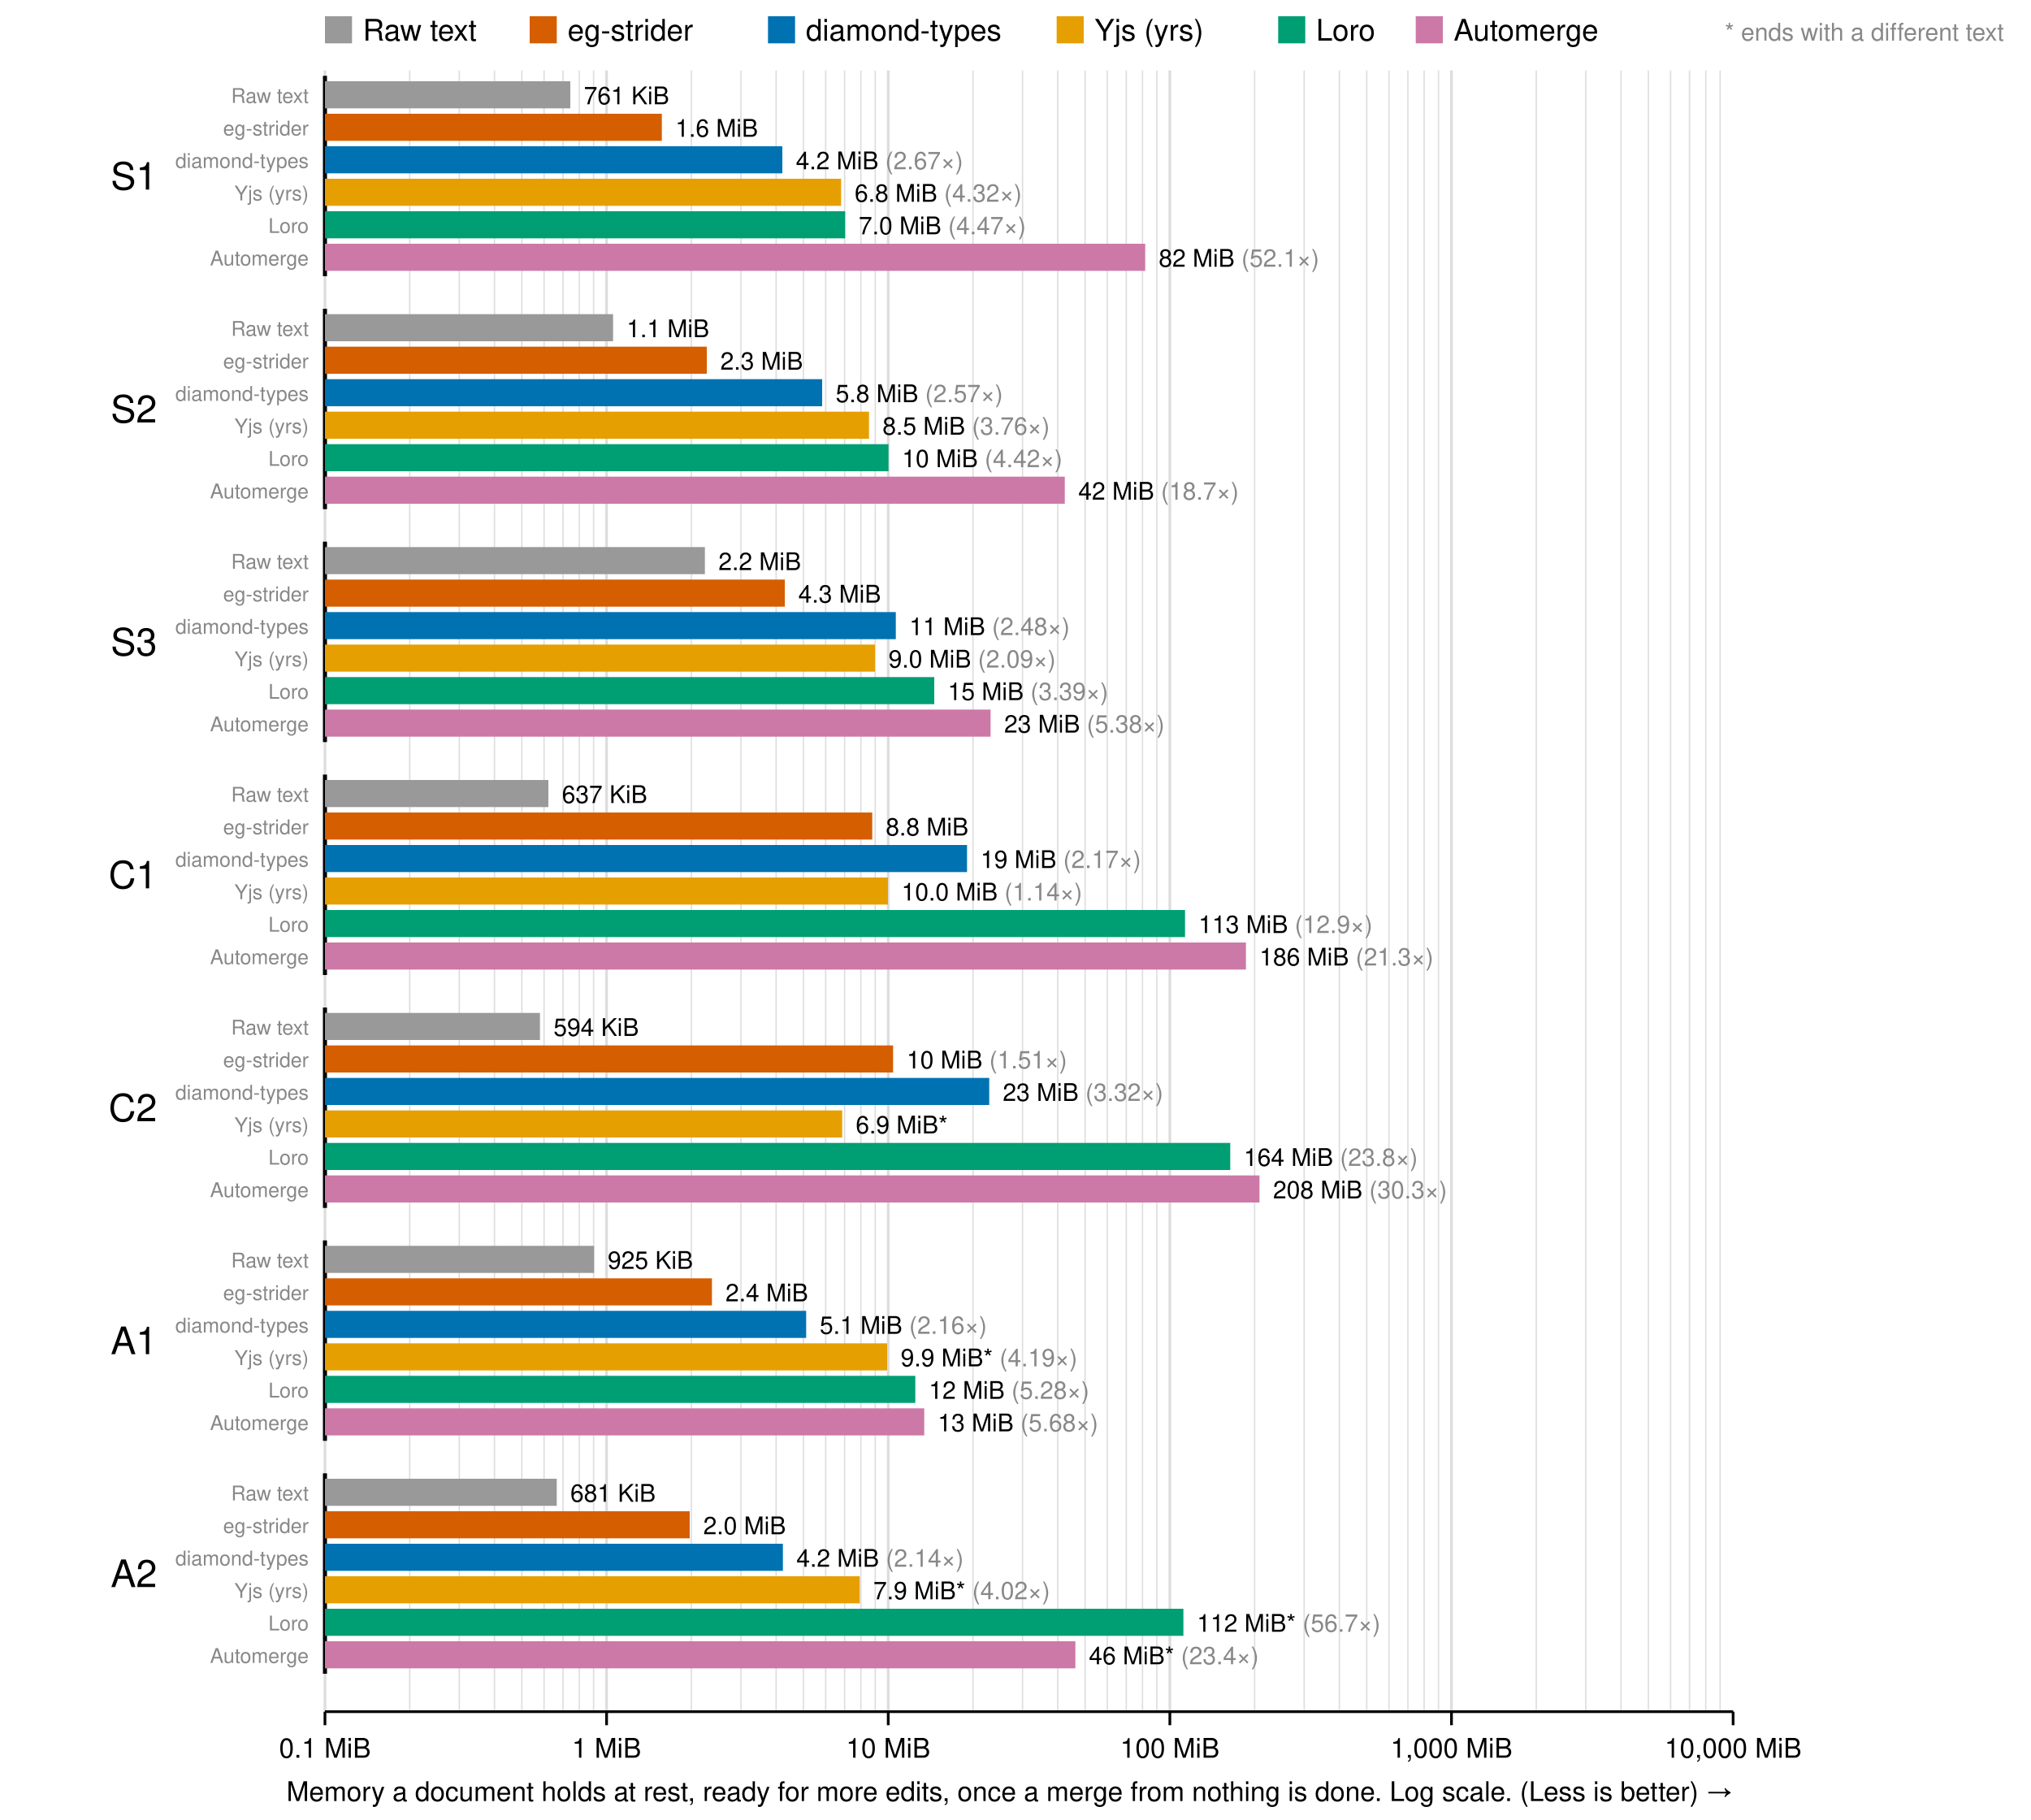
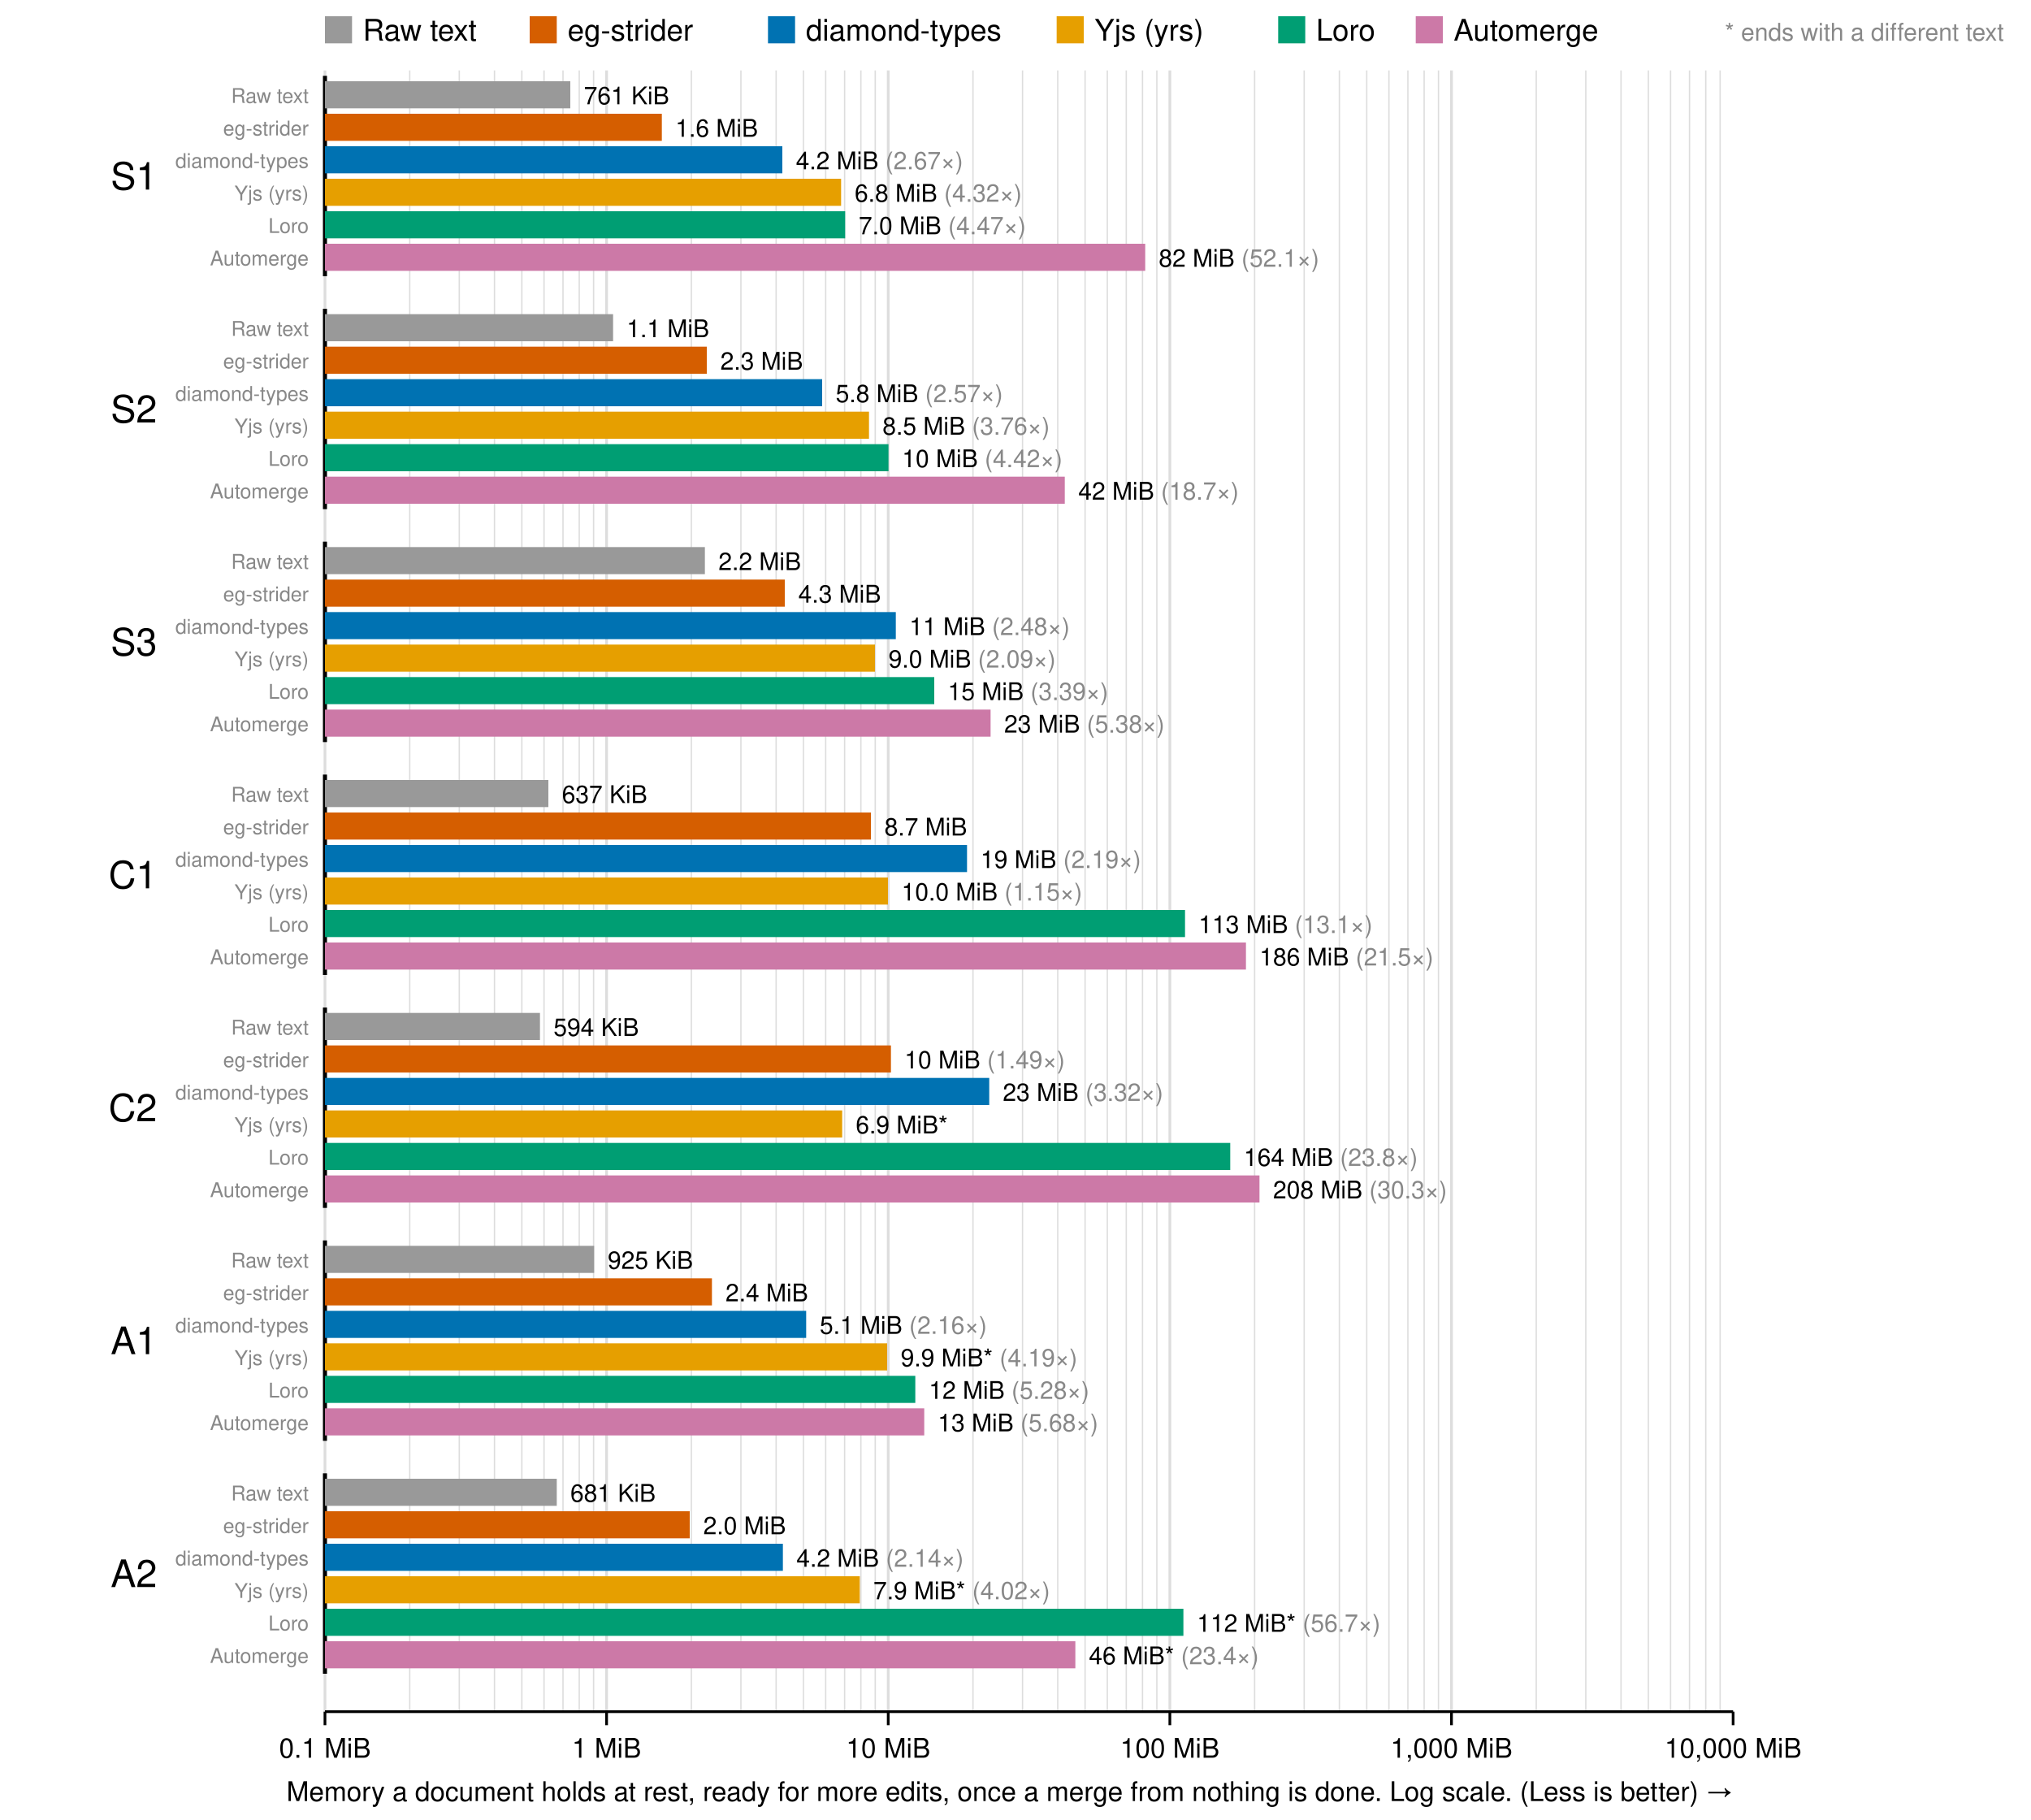
<svg xmlns="http://www.w3.org/2000/svg" viewBox="0 0 750 672" font-family="Helvetica, Arial, sans-serif">
  <rect width="750" height="672" fill="white" />
  <rect x="120" y="6" width="10" height="10" fill="#999999" />
  <text x="134" y="15" font-size="11">Raw text</text>
  <rect x="195.6" y="6" width="10" height="10" fill="#d55e00" />
  <text x="209.6" y="15" font-size="11">eg-strider</text>
  <rect x="283.6" y="6" width="10" height="10" fill="#0072b2" />
  <text x="297.6" y="15" font-size="11">diamond-types</text>
  <rect x="390.2" y="6" width="10" height="10" fill="#e69f00" />
  <text x="404.2" y="15" font-size="11">Yjs (yrs)</text>
  <rect x="472" y="6" width="10" height="10" fill="#009e73" />
  <text x="486" y="15" font-size="11">Loro</text>
  <rect x="522.8" y="6" width="10" height="10" fill="#cc79a7" />
  <text x="536.8" y="15" font-size="11">Automerge</text>
  <text x="740" y="15" font-size="9" fill="#888" text-anchor="end">* ends with a different text</text>
  <line x1="120.0" y1="26" x2="120.0" y2="632" stroke="#ddd" stroke-width="1" />
  <line x1="151.3" y1="26" x2="151.3" y2="632" stroke="#ddd" stroke-width="0.5" />
  <line x1="169.6" y1="26" x2="169.6" y2="632" stroke="#ddd" stroke-width="0.5" />
  <line x1="182.6" y1="26" x2="182.6" y2="632" stroke="#ddd" stroke-width="0.5" />
  <line x1="192.7" y1="26" x2="192.7" y2="632" stroke="#ddd" stroke-width="0.5" />
  <line x1="200.9" y1="26" x2="200.9" y2="632" stroke="#ddd" stroke-width="0.5" />
  <line x1="207.9" y1="26" x2="207.9" y2="632" stroke="#ddd" stroke-width="0.5" />
  <line x1="213.9" y1="26" x2="213.9" y2="632" stroke="#ddd" stroke-width="0.5" />
  <line x1="219.2" y1="26" x2="219.2" y2="632" stroke="#ddd" stroke-width="0.5" />
  <line x1="224.0" y1="26" x2="224.0" y2="632" stroke="#ddd" stroke-width="1" />
  <line x1="255.3" y1="26" x2="255.3" y2="632" stroke="#ddd" stroke-width="0.5" />
  <line x1="273.6" y1="26" x2="273.6" y2="632" stroke="#ddd" stroke-width="0.5" />
  <line x1="286.6" y1="26" x2="286.6" y2="632" stroke="#ddd" stroke-width="0.5" />
  <line x1="296.7" y1="26" x2="296.7" y2="632" stroke="#ddd" stroke-width="0.5" />
  <line x1="304.9" y1="26" x2="304.9" y2="632" stroke="#ddd" stroke-width="0.5" />
  <line x1="311.9" y1="26" x2="311.9" y2="632" stroke="#ddd" stroke-width="0.5" />
  <line x1="317.9" y1="26" x2="317.9" y2="632" stroke="#ddd" stroke-width="0.5" />
  <line x1="323.2" y1="26" x2="323.2" y2="632" stroke="#ddd" stroke-width="0.5" />
  <line x1="328.0" y1="26" x2="328.0" y2="632" stroke="#ddd" stroke-width="1" />
  <line x1="359.3" y1="26" x2="359.3" y2="632" stroke="#ddd" stroke-width="0.5" />
  <line x1="377.6" y1="26" x2="377.6" y2="632" stroke="#ddd" stroke-width="0.5" />
  <line x1="390.6" y1="26" x2="390.6" y2="632" stroke="#ddd" stroke-width="0.5" />
  <line x1="400.7" y1="26" x2="400.7" y2="632" stroke="#ddd" stroke-width="0.5" />
  <line x1="408.9" y1="26" x2="408.9" y2="632" stroke="#ddd" stroke-width="0.5" />
  <line x1="415.9" y1="26" x2="415.9" y2="632" stroke="#ddd" stroke-width="0.5" />
  <line x1="421.9" y1="26" x2="421.9" y2="632" stroke="#ddd" stroke-width="0.5" />
  <line x1="427.2" y1="26" x2="427.2" y2="632" stroke="#ddd" stroke-width="0.5" />
  <line x1="432.0" y1="26" x2="432.0" y2="632" stroke="#ddd" stroke-width="1" />
  <line x1="463.3" y1="26" x2="463.3" y2="632" stroke="#ddd" stroke-width="0.5" />
  <line x1="481.6" y1="26" x2="481.6" y2="632" stroke="#ddd" stroke-width="0.5" />
  <line x1="494.6" y1="26" x2="494.6" y2="632" stroke="#ddd" stroke-width="0.5" />
  <line x1="504.7" y1="26" x2="504.7" y2="632" stroke="#ddd" stroke-width="0.5" />
  <line x1="512.9" y1="26" x2="512.9" y2="632" stroke="#ddd" stroke-width="0.5" />
  <line x1="519.9" y1="26" x2="519.9" y2="632" stroke="#ddd" stroke-width="0.5" />
  <line x1="525.9" y1="26" x2="525.9" y2="632" stroke="#ddd" stroke-width="0.5" />
  <line x1="531.2" y1="26" x2="531.2" y2="632" stroke="#ddd" stroke-width="0.5" />
  <line x1="536.0" y1="26" x2="536.0" y2="632" stroke="#ddd" stroke-width="1" />
  <line x1="567.3" y1="26" x2="567.3" y2="632" stroke="#ddd" stroke-width="0.5" />
  <line x1="585.6" y1="26" x2="585.6" y2="632" stroke="#ddd" stroke-width="0.5" />
  <line x1="598.6" y1="26" x2="598.6" y2="632" stroke="#ddd" stroke-width="0.5" />
  <line x1="608.7" y1="26" x2="608.7" y2="632" stroke="#ddd" stroke-width="0.5" />
  <line x1="616.9" y1="26" x2="616.9" y2="632" stroke="#ddd" stroke-width="0.5" />
  <line x1="623.9" y1="26" x2="623.9" y2="632" stroke="#ddd" stroke-width="0.5" />
  <line x1="629.9" y1="26" x2="629.9" y2="632" stroke="#ddd" stroke-width="0.5" />
  <line x1="635.2" y1="26" x2="635.2" y2="632" stroke="#ddd" stroke-width="0.5" />
  <line x1="120.0" y1="632" x2="120.0" y2="637" stroke="black" />
  <text x="120.0" y="649" font-size="10" text-anchor="middle">0.1 MiB</text>
  <line x1="224.0" y1="632" x2="224.0" y2="637" stroke="black" />
  <text x="224.0" y="649" font-size="10" text-anchor="middle">1 MiB</text>
  <line x1="328.0" y1="632" x2="328.0" y2="637" stroke="black" />
  <text x="328.0" y="649" font-size="10" text-anchor="middle">10 MiB</text>
  <line x1="432.0" y1="632" x2="432.0" y2="637" stroke="black" />
  <text x="432.0" y="649" font-size="10" text-anchor="middle">100 MiB</text>
  <line x1="536.0" y1="632" x2="536.0" y2="637" stroke="black" />
  <text x="536.0" y="649" font-size="10" text-anchor="middle">1,000 MiB</text>
  <line x1="640.0" y1="632" x2="640.0" y2="637" stroke="black" />
  <text x="640.0" y="649" font-size="10" text-anchor="middle">10,000 MiB</text>
  <line x1="120" y1="632" x2="640" y2="632" stroke="black" />
  <text x="640" y="665" font-size="10" text-anchor="end">Memory a document holds at rest, ready for more edits, once a merge from nothing is done. Log scale. (Less is better) →</text>
  <text x="58" y="70.0" font-size="14" text-anchor="end">S1</text>
  <line x1="120" y1="28" x2="120" y2="102" stroke="black" stroke-width="1.5" />
  <text x="114" y="38" font-size="7.5" fill="#888" text-anchor="end">Raw text</text>
  <rect x="120" y="30" width="90.6" height="10" fill="#999999" />
  <text x="215.6" y="38.5" font-size="9">761 KiB</text>
  <text x="114" y="50" font-size="7.5" fill="#888" text-anchor="end">eg-strider</text>
  <rect x="120" y="42" width="124.4" height="10" fill="#d55e00" />
  <text x="249.4" y="50.5" font-size="9">1.6 MiB</text>
  <text x="114" y="62" font-size="7.5" fill="#888" text-anchor="end">diamond-types</text>
  <rect x="120" y="54" width="168.9" height="10" fill="#0072b2" />
  <text x="293.9" y="62.5" font-size="9">4.2 MiB <tspan fill="#888">(2.67×)</tspan>
  </text>
  <text x="114" y="74" font-size="7.5" fill="#888" text-anchor="end">Yjs (yrs)</text>
  <rect x="120" y="66" width="190.6" height="10" fill="#e69f00" />
  <text x="315.6" y="74.5" font-size="9">6.8 MiB <tspan fill="#888">(4.32×)</tspan>
  </text>
  <text x="114" y="86" font-size="7.5" fill="#888" text-anchor="end">Loro</text>
  <rect x="120" y="78" width="192.1" height="10" fill="#009e73" />
  <text x="317.1" y="86.5" font-size="9">7.0 MiB <tspan fill="#888">(4.47×)</tspan>
  </text>
  <text x="114" y="98" font-size="7.5" fill="#888" text-anchor="end">Automerge</text>
  <rect x="120" y="90" width="302.9" height="10" fill="#cc79a7" />
  <text x="427.9" y="98.5" font-size="9">82 MiB <tspan fill="#888">(52.1×)</tspan>
  </text>
  <text x="58" y="156.0" font-size="14" text-anchor="end">S2</text>
  <line x1="120" y1="114" x2="120" y2="188" stroke="black" stroke-width="1.5" />
  <text x="114" y="124" font-size="7.5" fill="#888" text-anchor="end">Raw text</text>
  <rect x="120" y="116" width="106.4" height="10" fill="#999999" />
  <text x="231.4" y="124.5" font-size="9">1.1 MiB</text>
  <text x="114" y="136" font-size="7.5" fill="#888" text-anchor="end">eg-strider</text>
  <rect x="120" y="128" width="141.0" height="10" fill="#d55e00" />
  <text x="266.0" y="136.5" font-size="9">2.3 MiB</text>
  <text x="114" y="148" font-size="7.5" fill="#888" text-anchor="end">diamond-types</text>
  <rect x="120" y="140" width="183.6" height="10" fill="#0072b2" />
  <text x="308.6" y="148.5" font-size="9">5.8 MiB <tspan fill="#888">(2.57×)</tspan>
  </text>
  <text x="114" y="160" font-size="7.5" fill="#888" text-anchor="end">Yjs (yrs)</text>
  <rect x="120" y="152" width="200.9" height="10" fill="#e69f00" />
  <text x="325.9" y="160.5" font-size="9">8.5 MiB <tspan fill="#888">(3.76×)</tspan>
  </text>
  <text x="114" y="172" font-size="7.5" fill="#888" text-anchor="end">Loro</text>
  <rect x="120" y="164" width="208.1" height="10" fill="#009e73" />
  <text x="333.1" y="172.5" font-size="9">10 MiB <tspan fill="#888">(4.42×)</tspan>
  </text>
  <text x="114" y="184" font-size="7.5" fill="#888" text-anchor="end">Automerge</text>
  <rect x="120" y="176" width="273.2" height="10" fill="#cc79a7" />
  <text x="398.2" y="184.5" font-size="9">42 MiB <tspan fill="#888">(18.7×)</tspan>
  </text>
  <text x="58" y="242.0" font-size="14" text-anchor="end">S3</text>
  <line x1="120" y1="200" x2="120" y2="274" stroke="black" stroke-width="1.5" />
  <text x="114" y="210" font-size="7.5" fill="#888" text-anchor="end">Raw text</text>
  <rect x="120" y="202" width="140.3" height="10" fill="#999999" />
  <text x="265.3" y="210.5" font-size="9">2.2 MiB</text>
  <text x="114" y="222" font-size="7.5" fill="#888" text-anchor="end">eg-strider</text>
  <rect x="120" y="214" width="169.8" height="10" fill="#d55e00" />
  <text x="294.8" y="222.5" font-size="9">4.3 MiB</text>
  <text x="114" y="234" font-size="7.5" fill="#888" text-anchor="end">diamond-types</text>
  <rect x="120" y="226" width="210.8" height="10" fill="#0072b2" />
  <text x="335.8" y="234.5" font-size="9">11 MiB <tspan fill="#888">(2.48×)</tspan>
  </text>
  <text x="114" y="246" font-size="7.5" fill="#888" text-anchor="end">Yjs (yrs)</text>
  <rect x="120" y="238" width="203.1" height="10" fill="#e69f00" />
  <text x="328.1" y="246.5" font-size="9">9.0 MiB <tspan fill="#888">(2.09×)</tspan>
  </text>
  <text x="114" y="258" font-size="7.5" fill="#888" text-anchor="end">Loro</text>
  <rect x="120" y="250" width="225.0" height="10" fill="#009e73" />
  <text x="350.0" y="258.5" font-size="9">15 MiB <tspan fill="#888">(3.39×)</tspan>
  </text>
  <text x="114" y="270" font-size="7.5" fill="#888" text-anchor="end">Automerge</text>
  <rect x="120" y="262" width="245.8" height="10" fill="#cc79a7" />
  <text x="370.8" y="270.5" font-size="9">23 MiB <tspan fill="#888">(5.38×)</tspan>
  </text>
  <text x="58" y="328.0" font-size="14" text-anchor="end">C1</text>
  <line x1="120" y1="286" x2="120" y2="360" stroke="black" stroke-width="1.5" />
  <text x="114" y="296" font-size="7.5" fill="#888" text-anchor="end">Raw text</text>
  <rect x="120" y="288" width="82.5" height="10" fill="#999999" />
  <text x="207.5" y="296.5" font-size="9">637 KiB</text>
  <text x="114" y="308" font-size="7.5" fill="#888" text-anchor="end">eg-strider</text>
-   <rect x="120" y="300" width="202.1" height="10" fill="#d55e00" />
-   <text x="327.1" y="308.5" font-size="9">8.8 MiB</text>
+   <rect x="120" y="300" width="201.6" height="10" fill="#d55e00" />
+   <text x="326.6" y="308.5" font-size="9">8.7 MiB</text>
  <text x="114" y="320" font-size="7.5" fill="#888" text-anchor="end">diamond-types</text>
  <rect x="120" y="312" width="237.1" height="10" fill="#0072b2" />
-   <text x="362.1" y="320.5" font-size="9">19 MiB <tspan fill="#888">(2.17×)</tspan>
+   <text x="362.1" y="320.5" font-size="9">19 MiB <tspan fill="#888">(2.19×)</tspan>
  </text>
  <text x="114" y="332" font-size="7.5" fill="#888" text-anchor="end">Yjs (yrs)</text>
  <rect x="120" y="324" width="207.9" height="10" fill="#e69f00" />
-   <text x="332.9" y="332.5" font-size="9">10.0 MiB <tspan fill="#888">(1.14×)</tspan>
+   <text x="332.9" y="332.5" font-size="9">10.0 MiB <tspan fill="#888">(1.15×)</tspan>
  </text>
  <text x="114" y="344" font-size="7.5" fill="#888" text-anchor="end">Loro</text>
  <rect x="120" y="336" width="317.6" height="10" fill="#009e73" />
-   <text x="442.6" y="344.5" font-size="9">113 MiB <tspan fill="#888">(12.9×)</tspan>
+   <text x="442.6" y="344.5" font-size="9">113 MiB <tspan fill="#888">(13.1×)</tspan>
  </text>
  <text x="114" y="356" font-size="7.5" fill="#888" text-anchor="end">Automerge</text>
  <rect x="120" y="348" width="340.1" height="10" fill="#cc79a7" />
-   <text x="465.1" y="356.5" font-size="9">186 MiB <tspan fill="#888">(21.3×)</tspan>
+   <text x="465.1" y="356.5" font-size="9">186 MiB <tspan fill="#888">(21.5×)</tspan>
  </text>
  <text x="58" y="414.0" font-size="14" text-anchor="end">C2</text>
  <line x1="120" y1="372" x2="120" y2="446" stroke="black" stroke-width="1.5" />
  <text x="114" y="382" font-size="7.5" fill="#888" text-anchor="end">Raw text</text>
  <rect x="120" y="374" width="79.4" height="10" fill="#999999" />
  <text x="204.4" y="382.5" font-size="9">594 KiB</text>
  <text x="114" y="394" font-size="7.5" fill="#888" text-anchor="end">eg-strider</text>
-   <rect x="120" y="386" width="209.8" height="10" fill="#d55e00" />
-   <text x="334.8" y="394.5" font-size="9">10 MiB <tspan fill="#888">(1.51×)</tspan>
+   <rect x="120" y="386" width="209.0" height="10" fill="#d55e00" />
+   <text x="334.0" y="394.5" font-size="9">10 MiB <tspan fill="#888">(1.49×)</tspan>
  </text>
  <text x="114" y="406" font-size="7.5" fill="#888" text-anchor="end">diamond-types</text>
  <rect x="120" y="398" width="245.3" height="10" fill="#0072b2" />
  <text x="370.3" y="406.5" font-size="9">23 MiB <tspan fill="#888">(3.32×)</tspan>
  </text>
  <text x="114" y="418" font-size="7.5" fill="#888" text-anchor="end">Yjs (yrs)</text>
  <rect x="120" y="410" width="191.0" height="10" fill="#e69f00" />
  <text x="316.0" y="418.5" font-size="9">6.9 MiB*</text>
  <text x="114" y="430" font-size="7.5" fill="#888" text-anchor="end">Loro</text>
  <rect x="120" y="422" width="334.3" height="10" fill="#009e73" />
  <text x="459.3" y="430.5" font-size="9">164 MiB <tspan fill="#888">(23.8×)</tspan>
  </text>
  <text x="114" y="442" font-size="7.5" fill="#888" text-anchor="end">Automerge</text>
  <rect x="120" y="434" width="345.1" height="10" fill="#cc79a7" />
  <text x="470.1" y="442.5" font-size="9">208 MiB <tspan fill="#888">(30.3×)</tspan>
  </text>
  <text x="58" y="500.0" font-size="14" text-anchor="end">A1</text>
  <line x1="120" y1="458" x2="120" y2="532" stroke="black" stroke-width="1.5" />
  <text x="114" y="468" font-size="7.5" fill="#888" text-anchor="end">Raw text</text>
  <rect x="120" y="460" width="99.4" height="10" fill="#999999" />
  <text x="224.4" y="468.5" font-size="9">925 KiB</text>
  <text x="114" y="480" font-size="7.5" fill="#888" text-anchor="end">eg-strider</text>
  <rect x="120" y="472" width="142.9" height="10" fill="#d55e00" />
  <text x="267.9" y="480.5" font-size="9">2.4 MiB</text>
  <text x="114" y="492" font-size="7.5" fill="#888" text-anchor="end">diamond-types</text>
  <rect x="120" y="484" width="177.7" height="10" fill="#0072b2" />
  <text x="302.7" y="492.5" font-size="9">5.1 MiB <tspan fill="#888">(2.16×)</tspan>
  </text>
  <text x="114" y="504" font-size="7.5" fill="#888" text-anchor="end">Yjs (yrs)</text>
  <rect x="120" y="496" width="207.6" height="10" fill="#e69f00" />
  <text x="332.6" y="504.5" font-size="9">9.9 MiB* <tspan fill="#888">(4.19×)</tspan>
  </text>
  <text x="114" y="516" font-size="7.5" fill="#888" text-anchor="end">Loro</text>
  <rect x="120" y="508" width="218.0" height="10" fill="#009e73" />
  <text x="343.0" y="516.5" font-size="9">12 MiB <tspan fill="#888">(5.28×)</tspan>
  </text>
  <text x="114" y="528" font-size="7.5" fill="#888" text-anchor="end">Automerge</text>
  <rect x="120" y="520" width="221.3" height="10" fill="#cc79a7" />
  <text x="346.3" y="528.5" font-size="9">13 MiB <tspan fill="#888">(5.68×)</tspan>
  </text>
  <text x="58" y="586.0" font-size="14" text-anchor="end">A2</text>
  <line x1="120" y1="544" x2="120" y2="618" stroke="black" stroke-width="1.5" />
  <text x="114" y="554" font-size="7.5" fill="#888" text-anchor="end">Raw text</text>
  <rect x="120" y="546" width="85.6" height="10" fill="#999999" />
  <text x="210.6" y="554.5" font-size="9">681 KiB</text>
  <text x="114" y="566" font-size="7.5" fill="#888" text-anchor="end">eg-strider</text>
  <rect x="120" y="558" width="134.7" height="10" fill="#d55e00" />
  <text x="259.7" y="566.5" font-size="9">2.0 MiB</text>
  <text x="114" y="578" font-size="7.5" fill="#888" text-anchor="end">diamond-types</text>
  <rect x="120" y="570" width="169.1" height="10" fill="#0072b2" />
  <text x="294.1" y="578.5" font-size="9">4.2 MiB <tspan fill="#888">(2.14×)</tspan>
  </text>
  <text x="114" y="590" font-size="7.5" fill="#888" text-anchor="end">Yjs (yrs)</text>
  <rect x="120" y="582" width="197.5" height="10" fill="#e69f00" />
  <text x="322.5" y="590.5" font-size="9">7.9 MiB* <tspan fill="#888">(4.02×)</tspan>
  </text>
  <text x="114" y="602" font-size="7.5" fill="#888" text-anchor="end">Loro</text>
  <rect x="120" y="594" width="317.0" height="10" fill="#009e73" />
  <text x="442.0" y="602.5" font-size="9">112 MiB* <tspan fill="#888">(56.7×)</tspan>
  </text>
  <text x="114" y="614" font-size="7.5" fill="#888" text-anchor="end">Automerge</text>
  <rect x="120" y="606" width="277.1" height="10" fill="#cc79a7" />
  <text x="402.1" y="614.5" font-size="9">46 MiB* <tspan fill="#888">(23.4×)</tspan>
  </text>
</svg>
